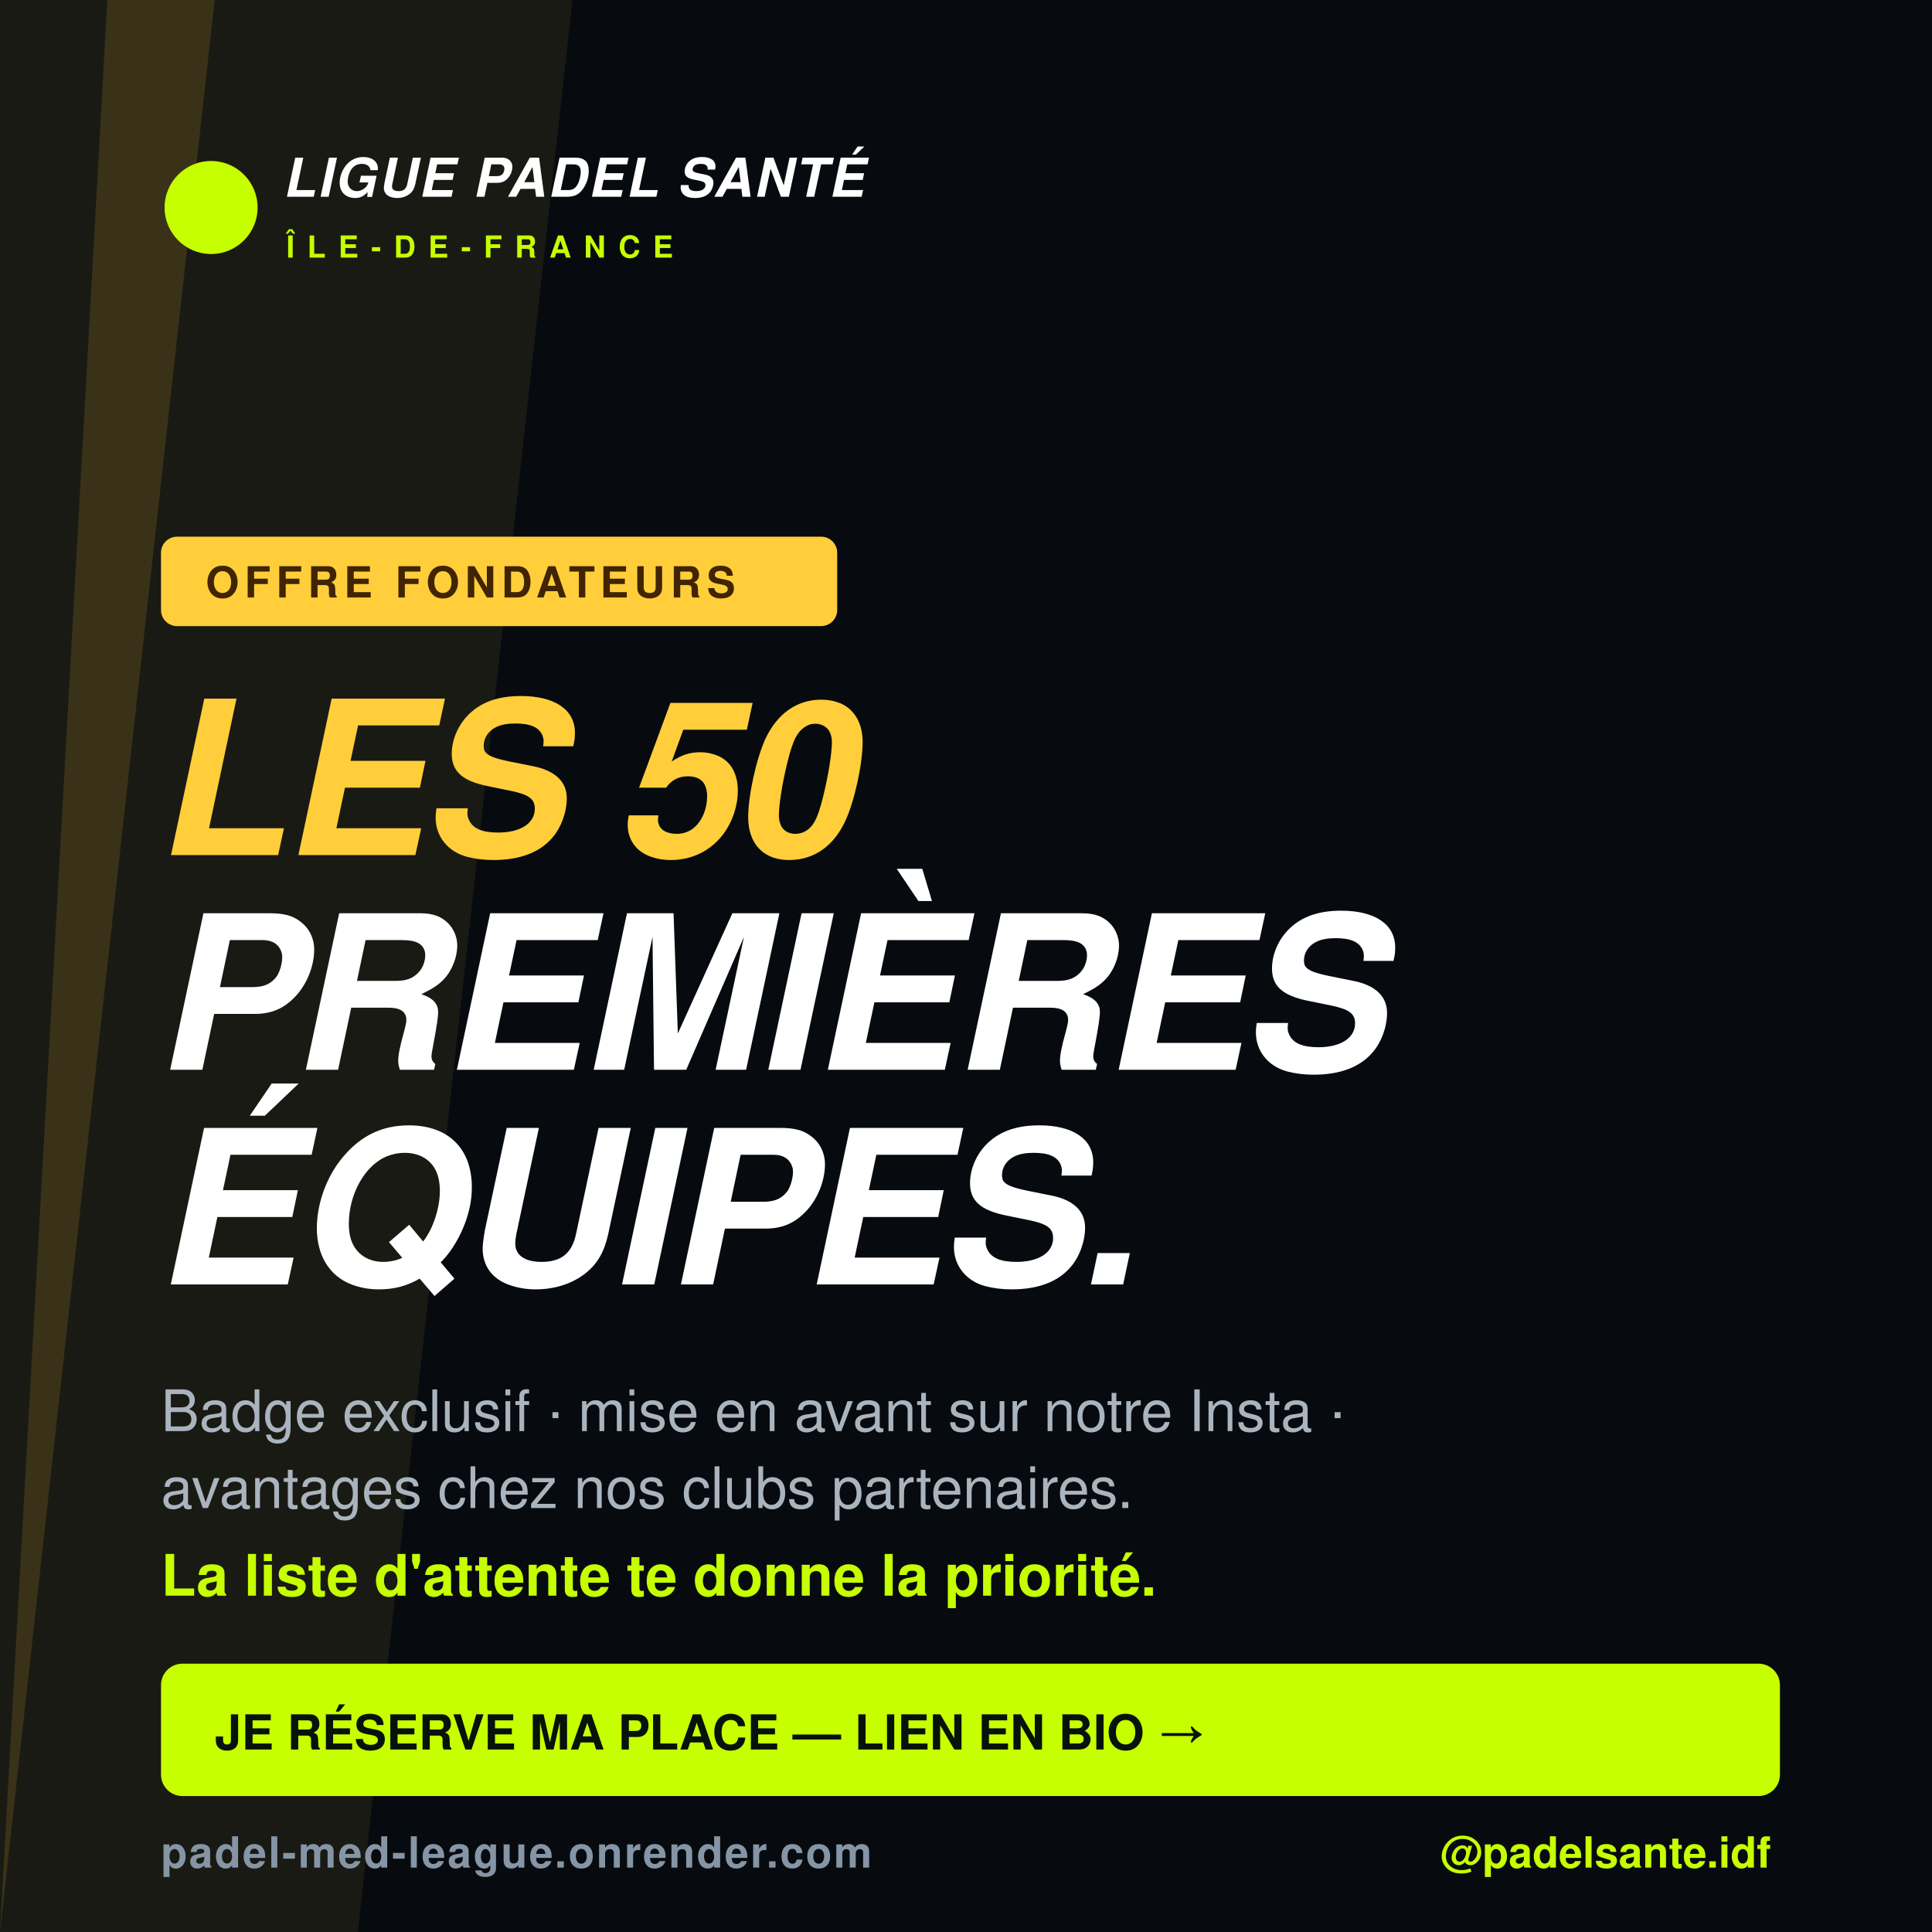
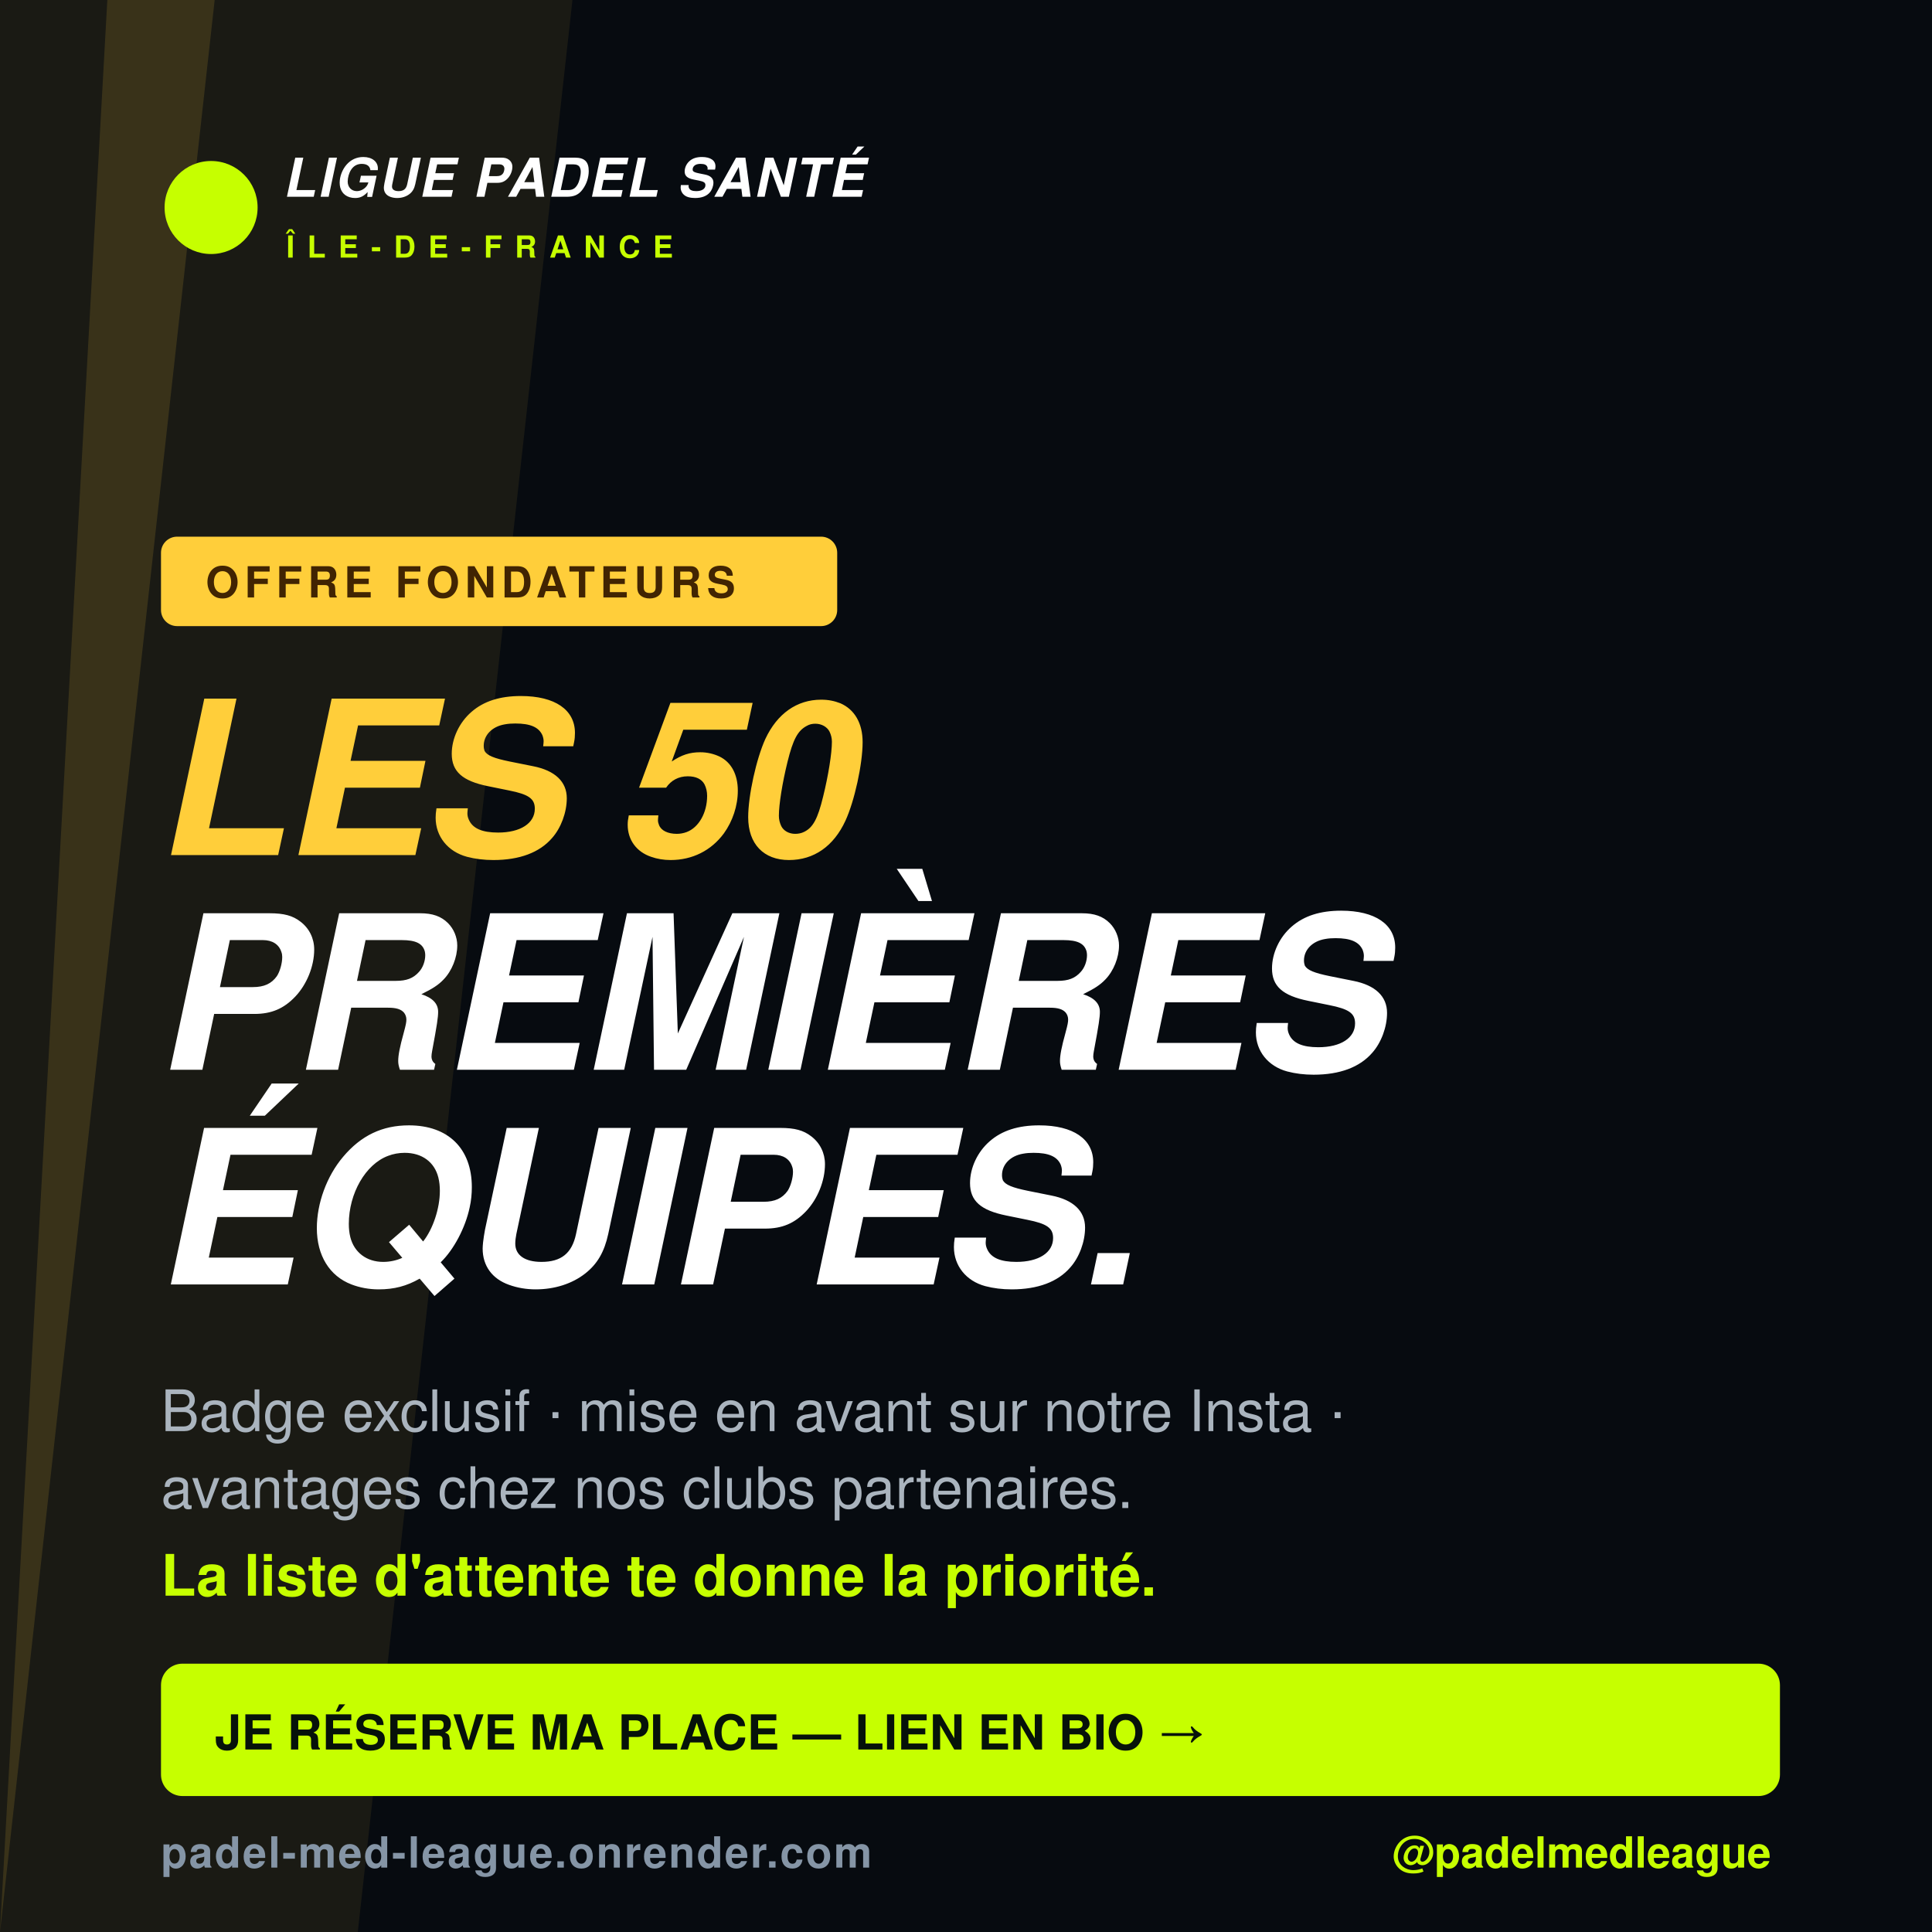
<svg xmlns="http://www.w3.org/2000/svg" viewBox="0 0 1080 1080" role="img" font-family="Helvetica Neue, Helvetica, Arial, sans-serif">
  <rect width="1080" height="1080" fill="#070b10" />
  <polygon points="0,0 320,0 200,1080 0,1080" fill="#ffce3a" opacity="0.08" />
  <polygon points="60,0 120,0 0,1080 0,1080" fill="#ffce3a" opacity="0.14" />
  <circle cx="118" cy="116" r="26" fill="#c6ff00" />
  <text x="158" y="110" font-size="30" font-weight="900" font-style="italic" fill="#ffffff" letter-spacing="1">LIGUE PADEL SANTÉ</text>
  <text x="160" y="144" font-size="17" font-weight="700" fill="#c6ff00" letter-spacing="7">ÎLE-DE-FRANCE</text>
  <rect x="90" y="300" width="378" height="50" rx="9" fill="#ffce3a" />
  <text x="115" y="334" font-size="24" font-weight="800" fill="#412402" letter-spacing="3">OFFRE FONDATEURS</text>
  <text x="86" y="478" font-size="120" font-weight="900" font-style="italic" fill="#ffce3a" letter-spacing="-2">LES 50</text>
  <text x="86" y="598" font-size="120" font-weight="900" font-style="italic" fill="#ffffff" letter-spacing="-2">PREMIÈRES</text>
  <text x="86" y="718" font-size="120" font-weight="900" font-style="italic" fill="#ffffff" letter-spacing="-2">ÉQUIPES.</text>
  <text x="90" y="800" font-size="32" font-weight="500" fill="#aab4be">Badge exclusif · mise en avant sur notre Insta ·</text>
  <text x="90" y="843" font-size="32" font-weight="500" fill="#aab4be">avantages chez nos clubs partenaires.</text>
  <text x="90" y="892" font-size="32" font-weight="800" fill="#c6ff00">La liste d'attente te donne la priorité.</text>
  <rect x="90" y="930" width="905" height="74" rx="12" fill="#c6ff00" />
  <text x="120" y="978" font-size="27" font-weight="900" fill="#06120a" letter-spacing="0">JE RÉSERVE MA PLACE — LIEN EN BIO →</text>
  <text x="90" y="1044" font-size="24" font-weight="700" fill="#8595a6" letter-spacing="1">padel-med-league.onrender.com</text>
-   <text x="990" y="1044" font-size="24" font-weight="700" fill="#c6ff00" text-anchor="end">@padelsante.idf</text>
+   <text x="990" y="1044" font-size="24" font-weight="700" fill="#c6ff00" text-anchor="end">@padelmedleague</text>
</svg>
